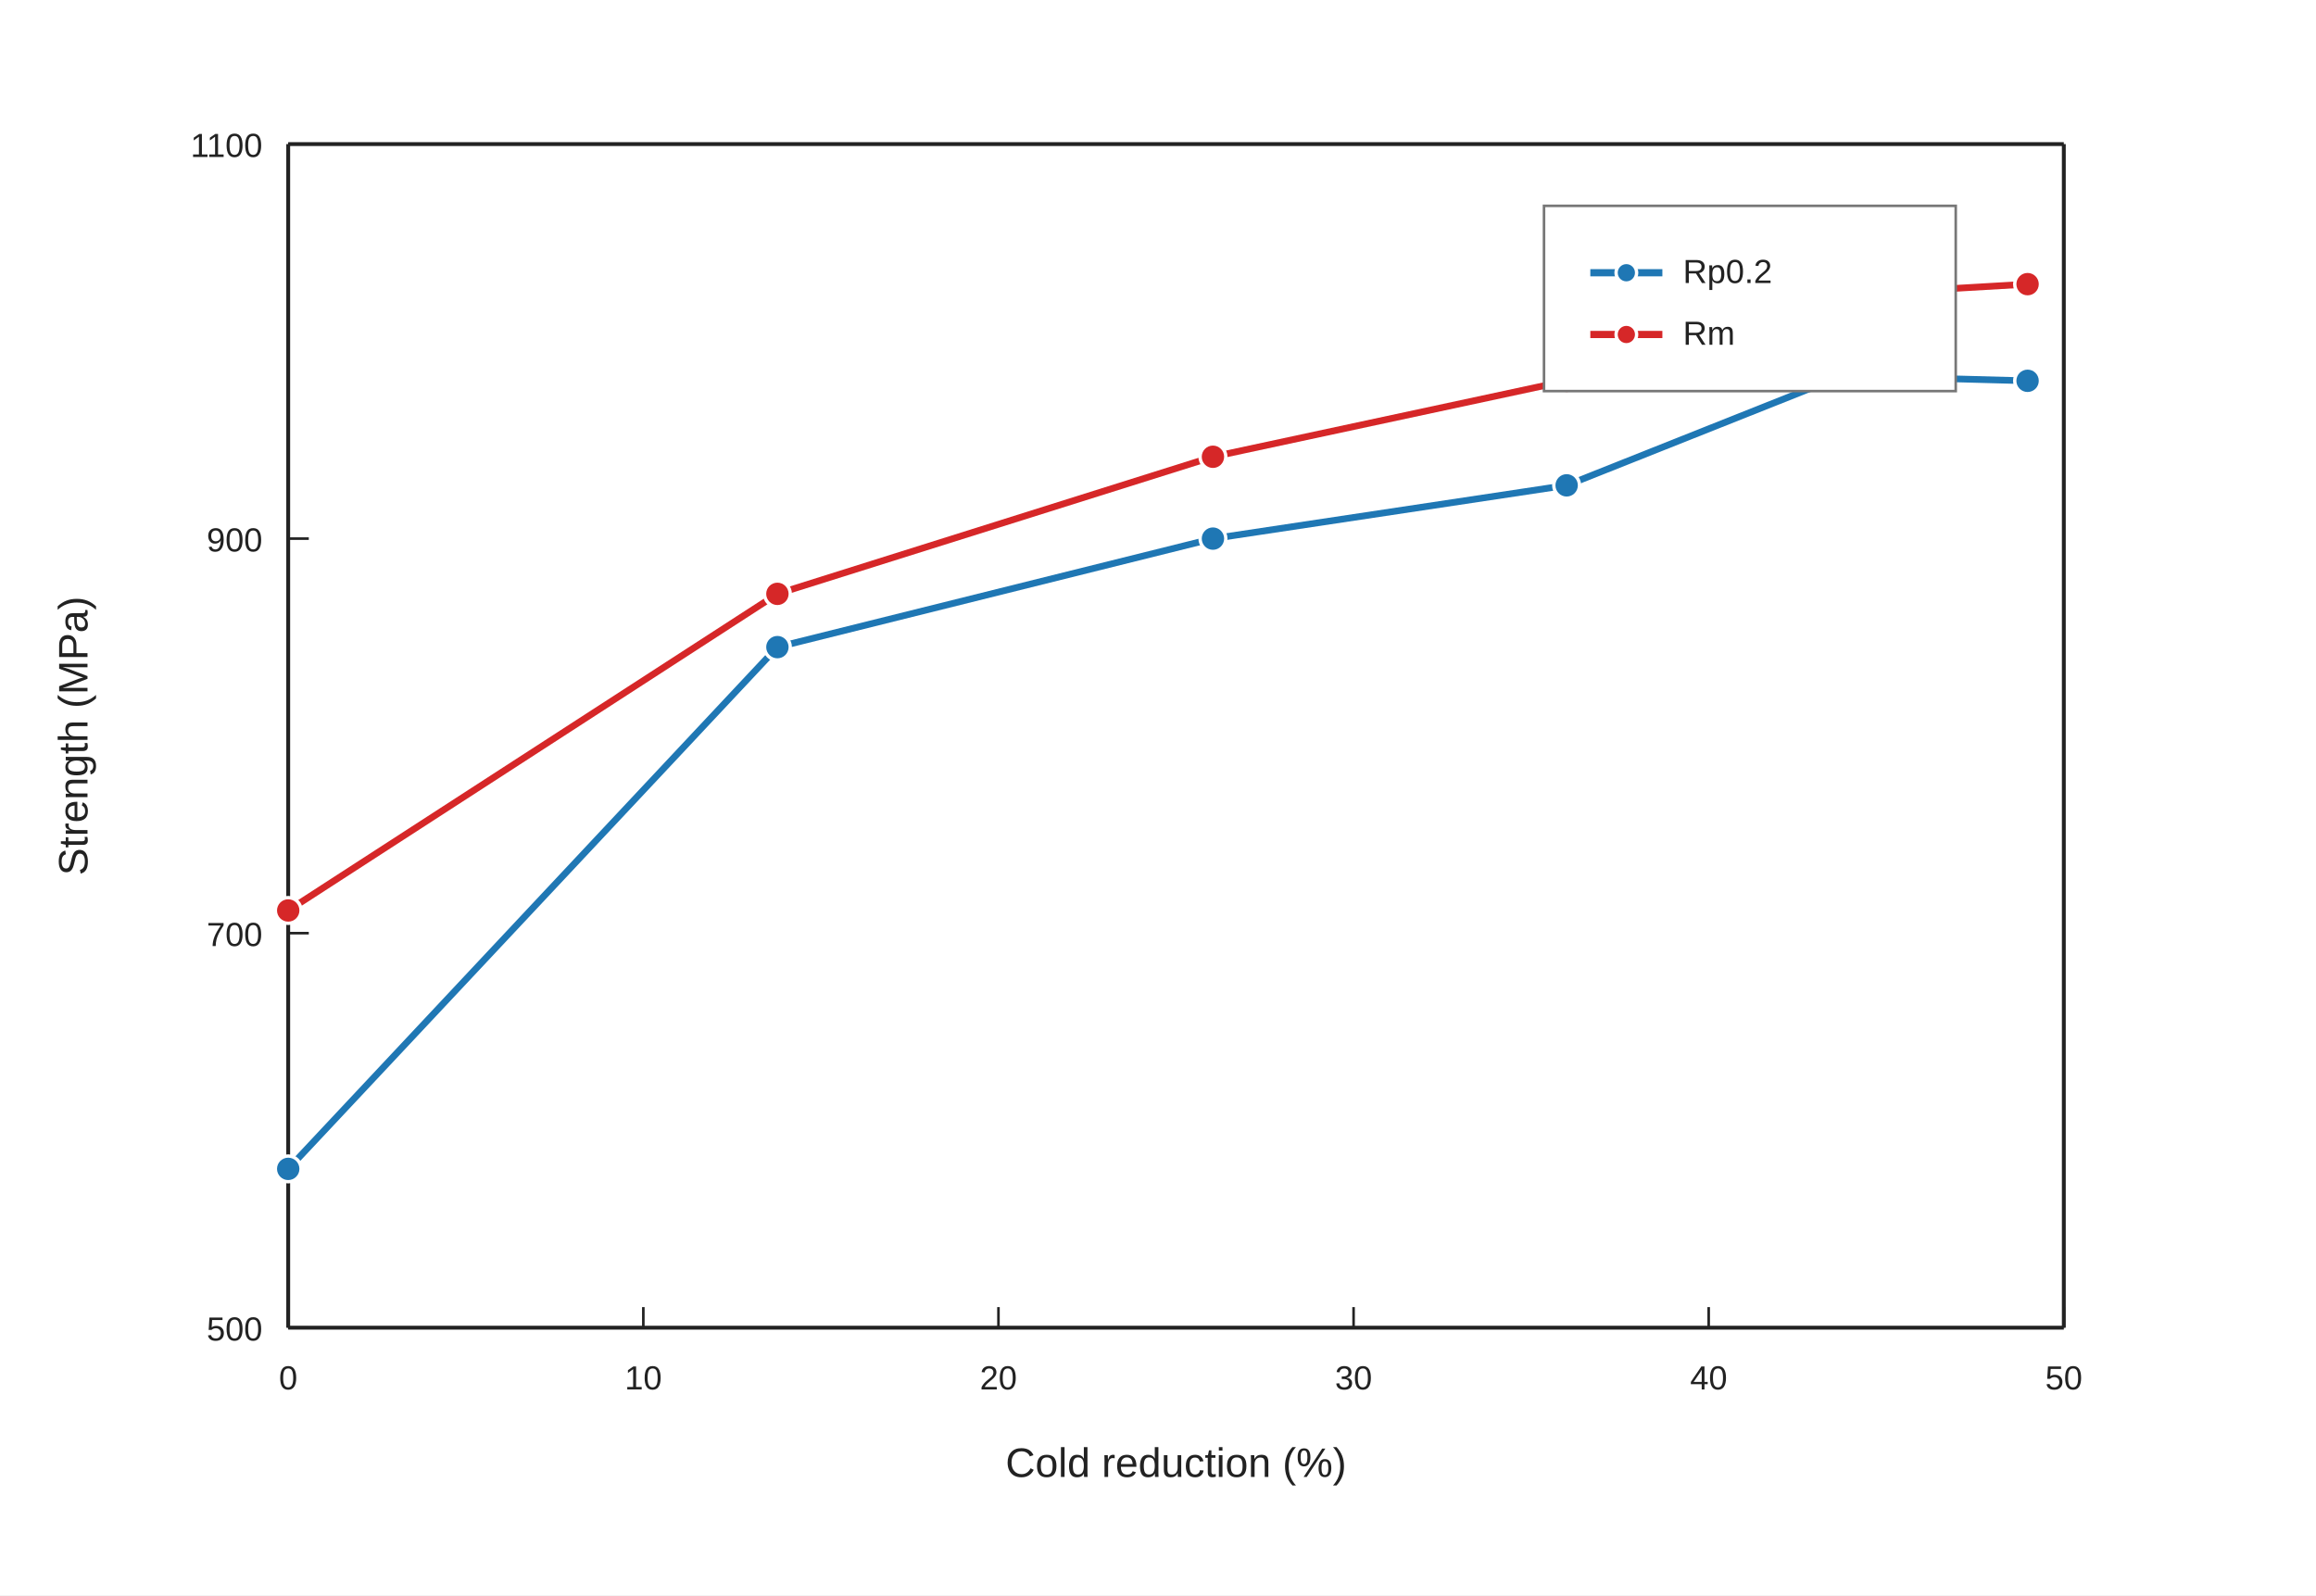
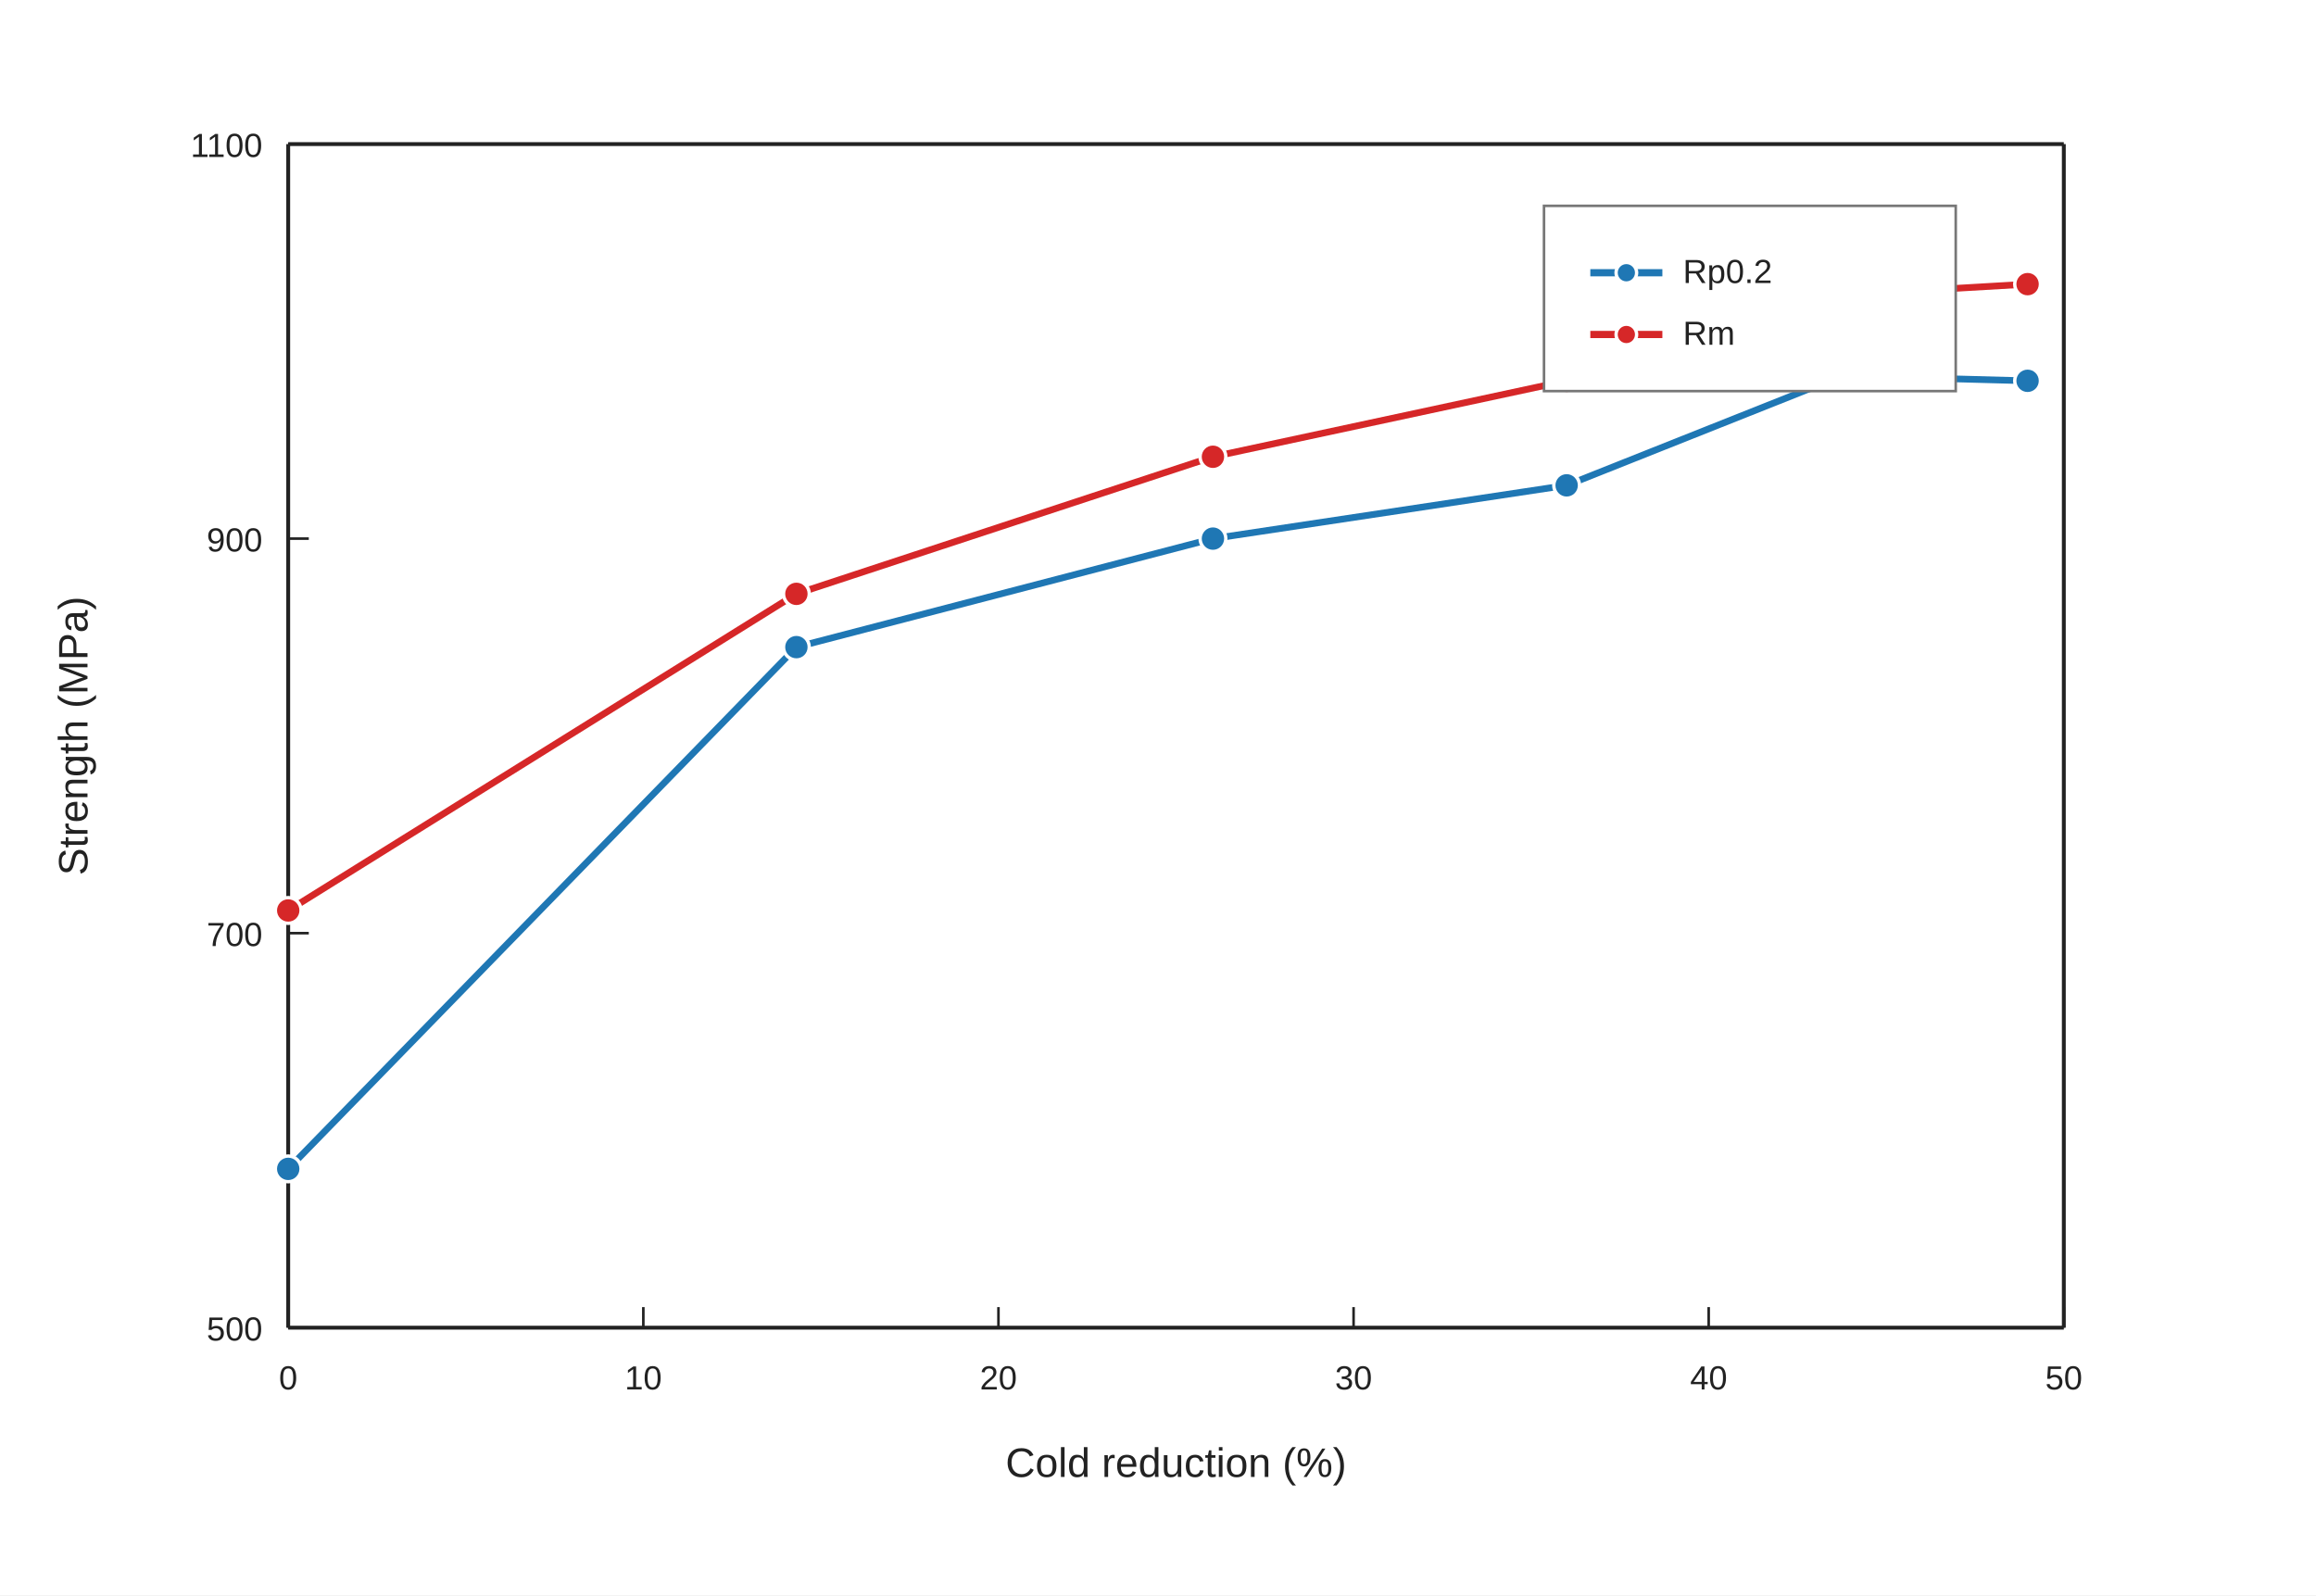
<svg xmlns="http://www.w3.org/2000/svg" width="900" height="620" viewBox="0 0 900 620">
  <rect width="100%" height="100%" fill="white" />
  <style>
text{font-family:Arial,Helvetica,sans-serif;fill:#222;font-size:16px}
.small{font-size:13px}.axis{stroke:#222;stroke-width:1.5}.grid{stroke:#d9d9d9;stroke-width:1}.tick{stroke:#222;stroke-width:1}
.line{fill:none;stroke-width:2.6;stroke-linejoin:round;stroke-linecap:round}
.marker{stroke:#fff;stroke-width:1.3}
</style>
  <line x1="112" y1="56" x2="802" y2="56" stroke="#222" class="axis" />
  <line x1="802" y1="56" x2="802" y2="516" stroke="#222" class="axis" />
  <line x1="112" y1="516" x2="802" y2="516" stroke="#222" class="axis" />
  <line x1="112" y1="56" x2="112" y2="516" stroke="#222" class="axis" />
  <line x1="112" y1="516" x2="112" y2="508" stroke="#222" class="tick" />
  <text x="112" y="540" text-anchor="middle" class="small">0</text>
  <line x1="250" y1="516" x2="250" y2="508" stroke="#222" class="tick" />
  <text x="250" y="540" text-anchor="middle" class="small">10</text>
  <line x1="388" y1="516" x2="388" y2="508" stroke="#222" class="tick" />
  <text x="388" y="540" text-anchor="middle" class="small">20</text>
  <line x1="526" y1="516" x2="526" y2="508" stroke="#222" class="tick" />
  <text x="526" y="540" text-anchor="middle" class="small">30</text>
  <line x1="664" y1="516" x2="664" y2="508" stroke="#222" class="tick" />
  <text x="664" y="540" text-anchor="middle" class="small">40</text>
  <line x1="802" y1="516" x2="802" y2="508" stroke="#222" class="tick" />
  <text x="802" y="540" text-anchor="middle" class="small">50</text>
  <line x1="112" y1="516" x2="120" y2="516" stroke="#222" class="tick" />
  <text x="102" y="521" text-anchor="end" class="small">500</text>
  <line x1="112" y1="362.67" x2="120" y2="362.67" stroke="#222" class="tick" />
  <text x="102" y="367.67" text-anchor="end" class="small">700</text>
  <line x1="112" y1="209.33" x2="120" y2="209.33" stroke="#222" class="tick" />
  <text x="102" y="214.33" text-anchor="end" class="small">900</text>
  <line x1="112" y1="56" x2="120" y2="56" stroke="#222" class="tick" />
  <text x="102" y="61" text-anchor="end" class="small">1100</text>
  <text x="457" y="574" text-anchor="middle">Cold reduction (%)</text>
  <text x="34" y="286" text-anchor="middle" transform="rotate(-90 34 286)">Strength (MPa)</text>
-   <polyline points="112,454.28 302.1,251.5 471.35,209.33 608.8,188.63 715.75,146.08 787.92,148" stroke="#1f77b4" class="line" />
+   <polyline points="112,454.28 309.48,251.5 471.35,209.33 608.8,188.63 715.75,146.08 787.92,148" stroke="#1f77b4" class="line" />
  <circle cx="112" cy="454.28" r="5" fill="#1f77b4" class="marker" />
-   <circle cx="302.1" cy="251.5" r="5" fill="#1f77b4" class="marker" />
+   <circle cx="309.48" cy="251.5" r="5" fill="#1f77b4" class="marker" />
  <circle cx="471.35" cy="209.33" r="5" fill="#1f77b4" class="marker" />
  <circle cx="608.8" cy="188.63" r="5" fill="#1f77b4" class="marker" />
  <circle cx="715.75" cy="146.08" r="5" fill="#1f77b4" class="marker" />
  <circle cx="787.92" cy="148" r="5" fill="#1f77b4" class="marker" />
-   <polyline points="112,353.85 302.1,230.8 471.35,177.52 608.8,148 715.75,114.65 787.92,110.43" stroke="#d62728" class="line" />
+   <polyline points="112,353.85 309.48,230.8 471.35,177.52 608.8,148 715.75,114.65 787.92,110.43" stroke="#d62728" class="line" />
  <circle cx="112" cy="353.85" r="5" fill="#d62728" class="marker" />
-   <circle cx="302.1" cy="230.8" r="5" fill="#d62728" class="marker" />
+   <circle cx="309.48" cy="230.8" r="5" fill="#d62728" class="marker" />
  <circle cx="471.35" cy="177.52" r="5" fill="#d62728" class="marker" />
  <circle cx="608.8" cy="148" r="5" fill="#d62728" class="marker" />
  <circle cx="715.75" cy="114.65" r="5" fill="#d62728" class="marker" />
  <circle cx="787.92" cy="110.43" r="5" fill="#d62728" class="marker" />
  <rect x="600" y="80" width="160" height="72" fill="white" stroke="#777" stroke-width="1" />
  <line x1="618" y1="106" x2="646" y2="106" stroke="#1f77b4" stroke-width="2.8" />
  <circle cx="632" cy="106" r="4" fill="#1f77b4" class="marker" />
  <text x="654" y="110" text-anchor="start" class="small">Rp0.2</text>
  <line x1="618" y1="130" x2="646" y2="130" stroke="#d62728" stroke-width="2.8" />
  <circle cx="632" cy="130" r="4" fill="#d62728" class="marker" />
  <text x="654" y="134" text-anchor="start" class="small">Rm</text>
</svg>
